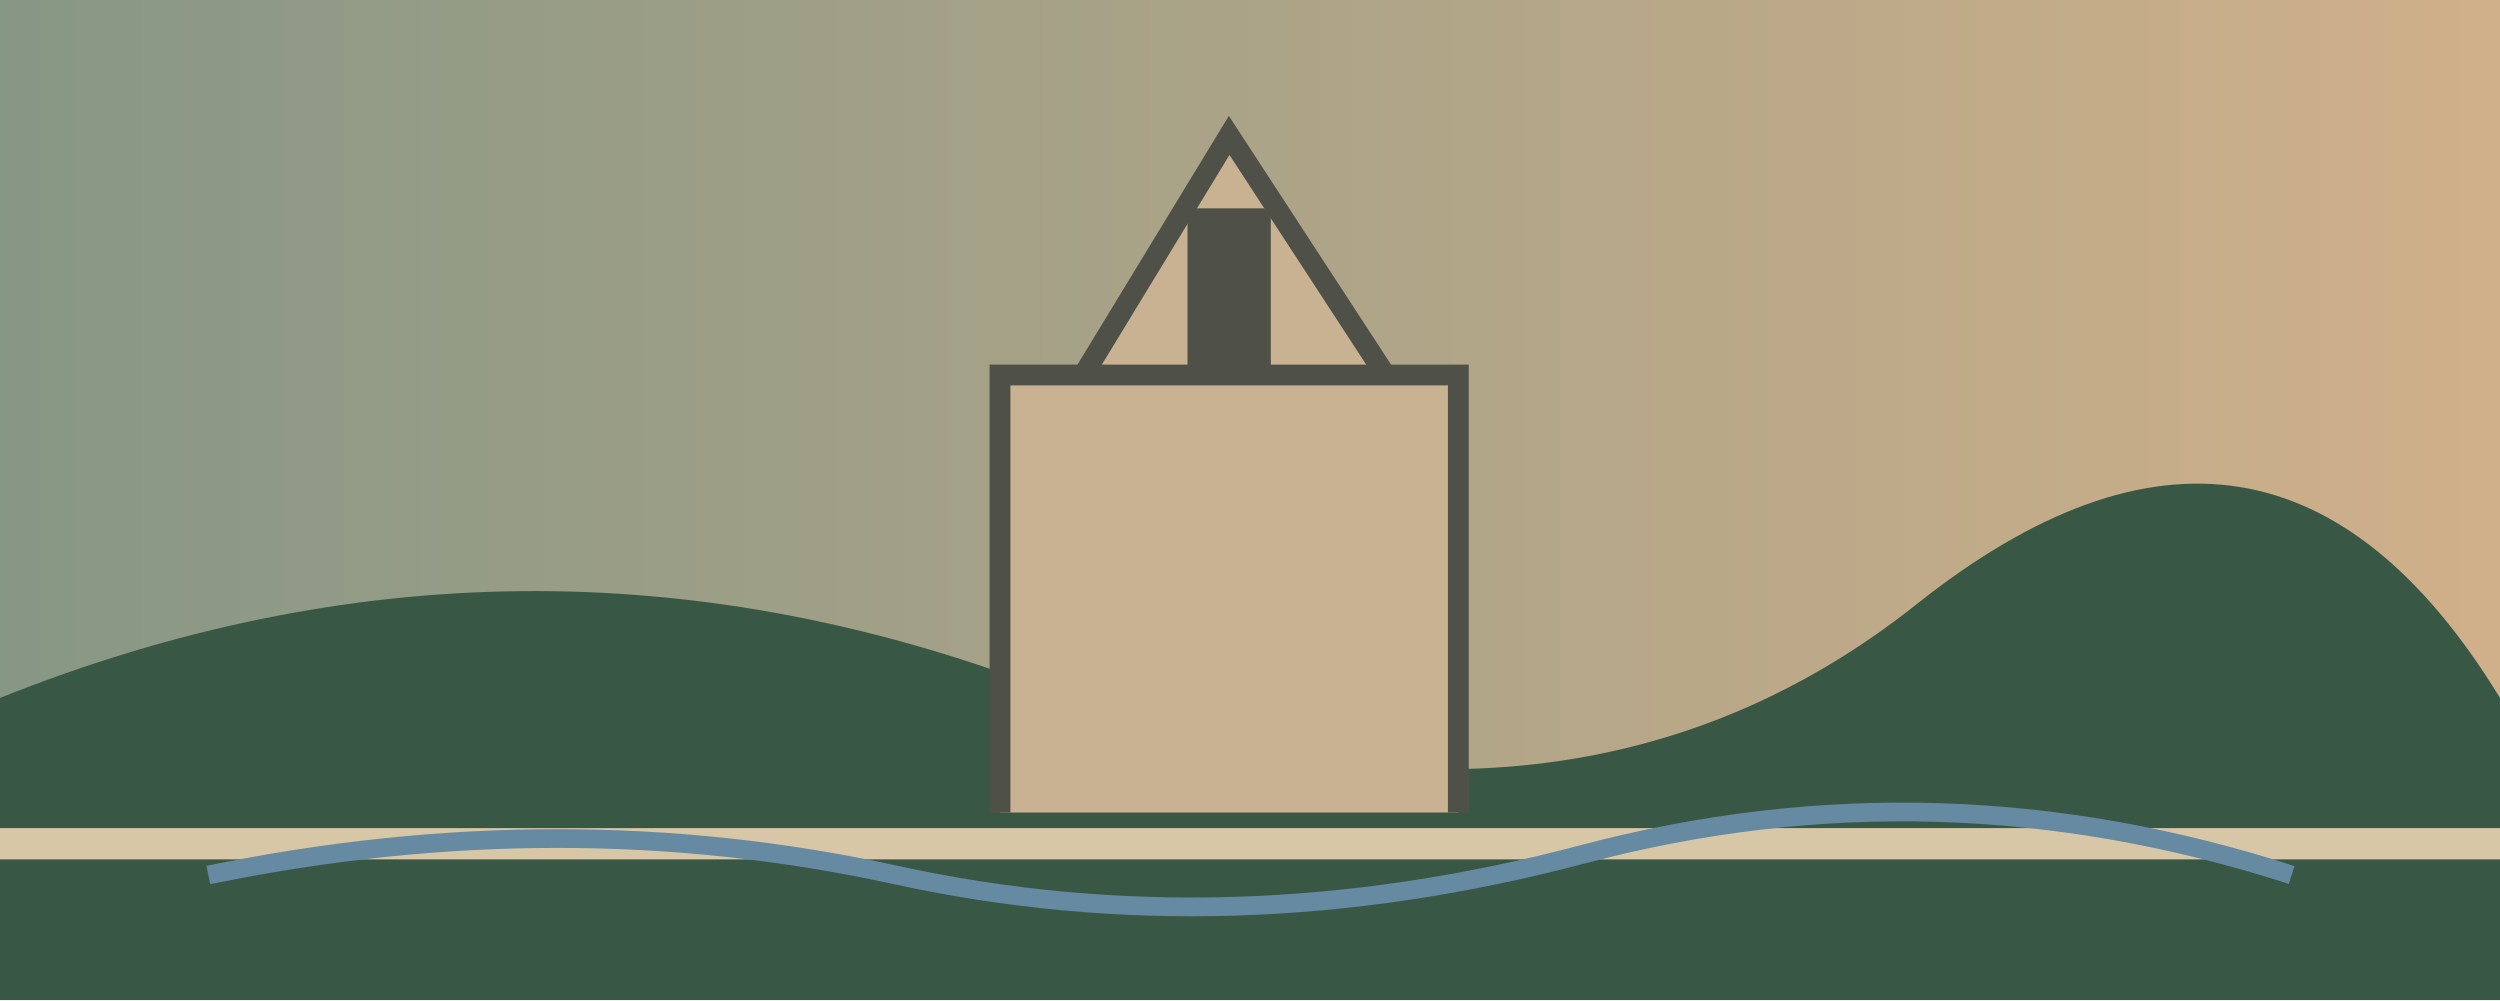
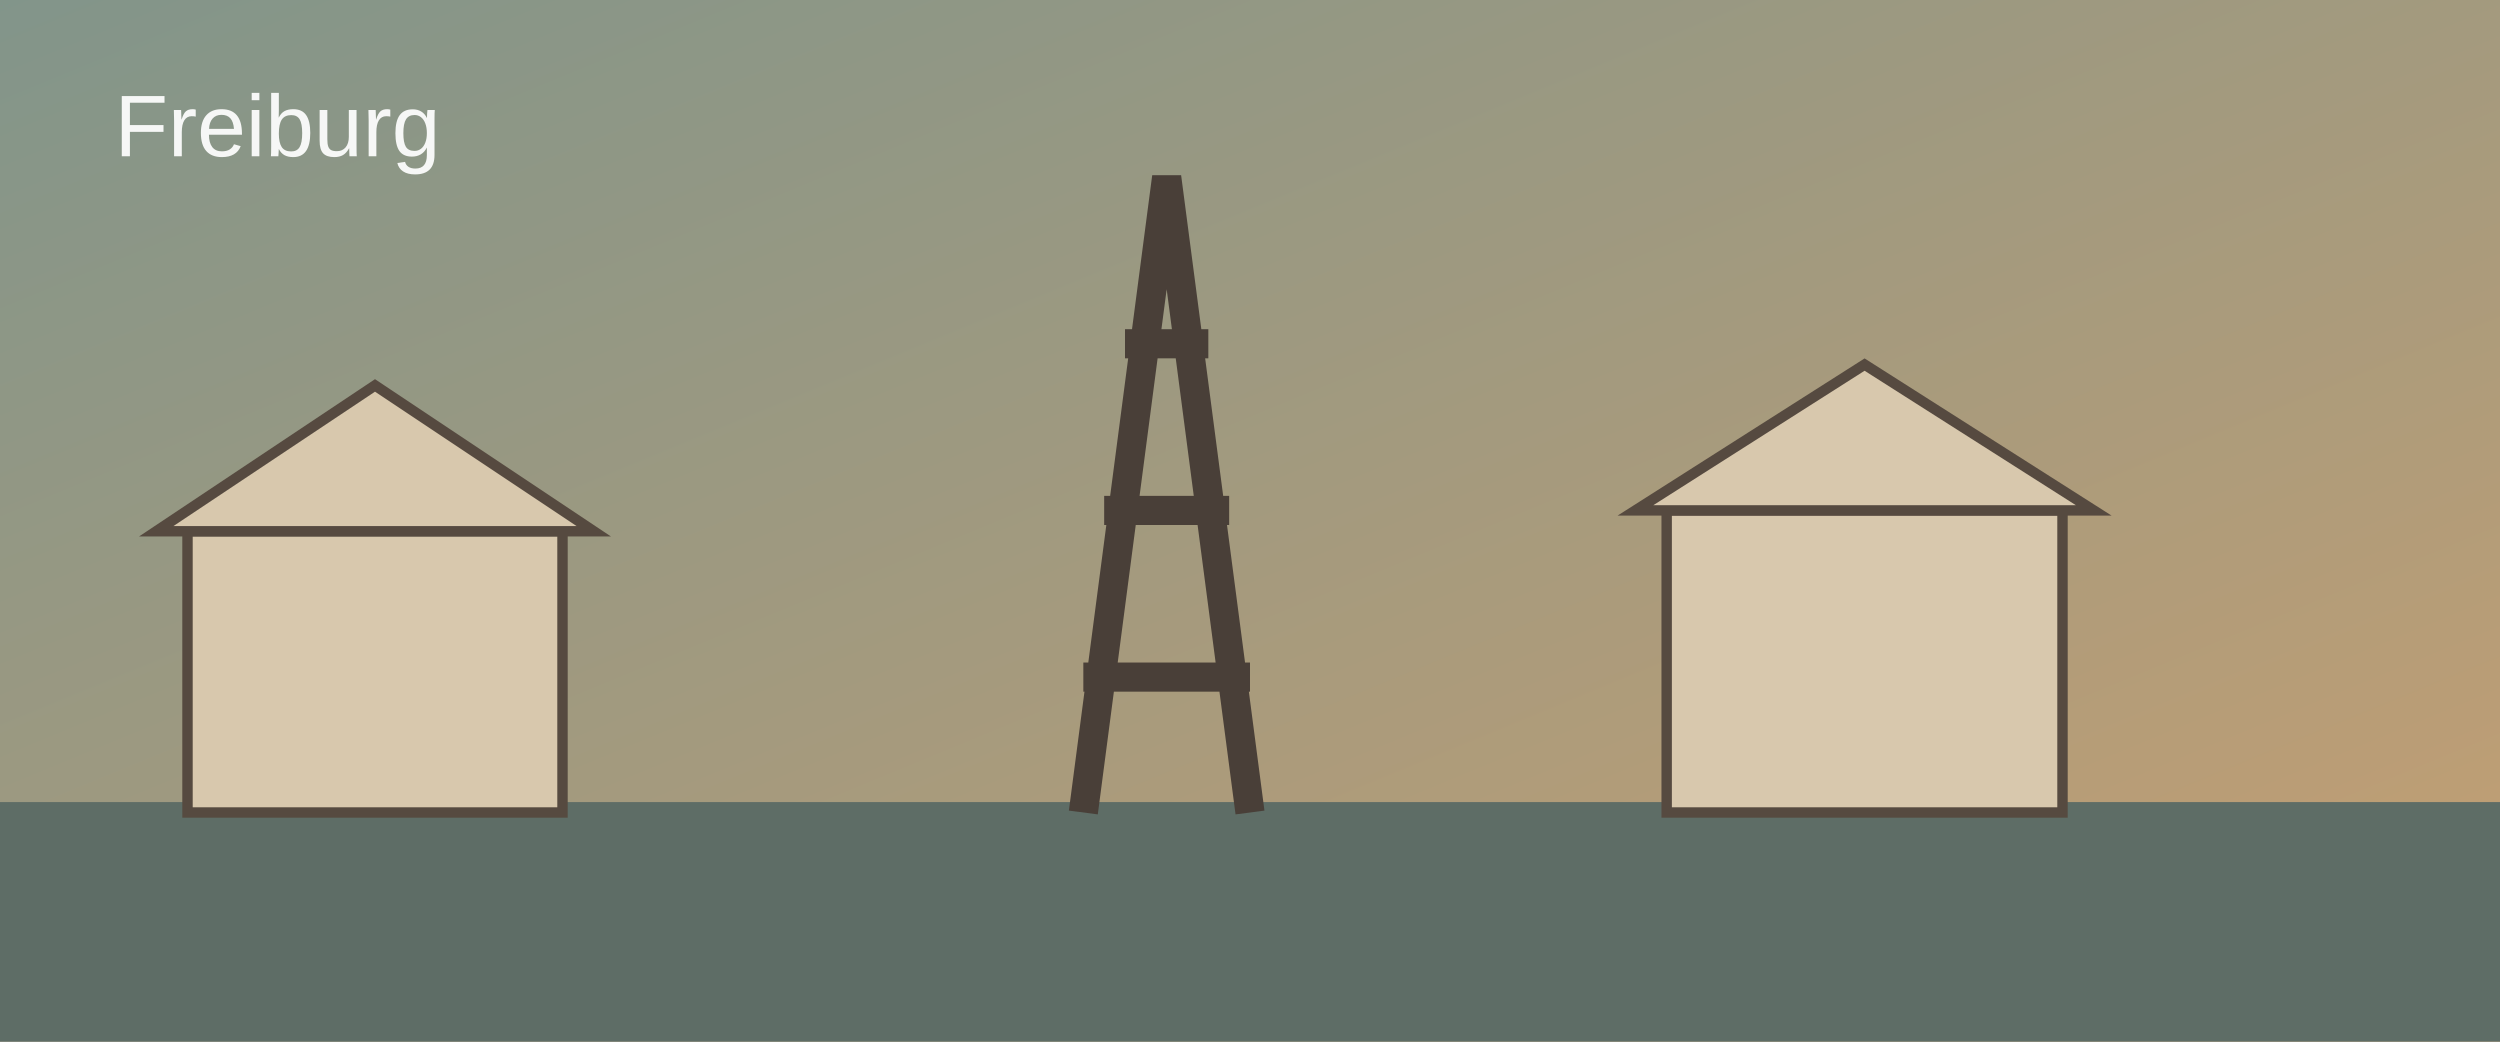
- <svg xmlns="http://www.w3.org/2000/svg" viewBox="0 0 1200 480">
+ <svg xmlns="http://www.w3.org/2000/svg" viewBox="0 0 1200 500">
  <defs>
-     <linearGradient id="g">
-       <stop stop-color="#879785" />
-       <stop offset="1" stop-color="#d0b08a" />
+     <linearGradient id="g" x1="0" y1="0" x2="1" y2="1">
+       <stop stop-color="#82958a" />
+       <stop offset="1" stop-color="#c59f72" />
    </linearGradient>
  </defs>
-   <rect width="1200" height="480" fill="url(#g)" />
-   <path d="M0 335Q250 235 500 330T920 290 1200 335V480H0Z" fill="#385845" />
-   <path d="M480 390V180H700V390M590 180L520 180 590 65 665 180" fill="#c9b291" stroke="#4f5148" stroke-width="10" />
-   <path d="M570 180V100H610V180" fill="#4f5148" />
-   <path d="M0 405H1200" stroke="#d8c7a7" stroke-width="15" />
-   <path d="M100 420Q270 385 430 420T760 410 1100 420" fill="none" stroke="#658aa1" stroke-width="9" />
+   <rect width="1200" height="500" fill="url(#g)" />
+   <rect y="385" width="1200" height="115" fill="#5e6d66" />
+   <path d="M520 390 L560 85 L600 390 M540 165 H580 M530 245 H590 M520 325 H600" fill="none" stroke="#493f38" stroke-width="14" />
+   <g fill="#d8c8ad" stroke="#564a40" stroke-width="5">
+     <rect x="90" y="255" width="180" height="135" />
+     <path d="M75 255 L180 185 L285 255Z" />
+     <rect x="800" y="245" width="190" height="145" />
+     <path d="M785 245 L895 175 L1005 245Z" />
+   </g>
+   <text x="55" y="75" font-family="Arial,sans-serif" font-size="42" fill="white" opacity=".92">Freiburg</text>
</svg>
